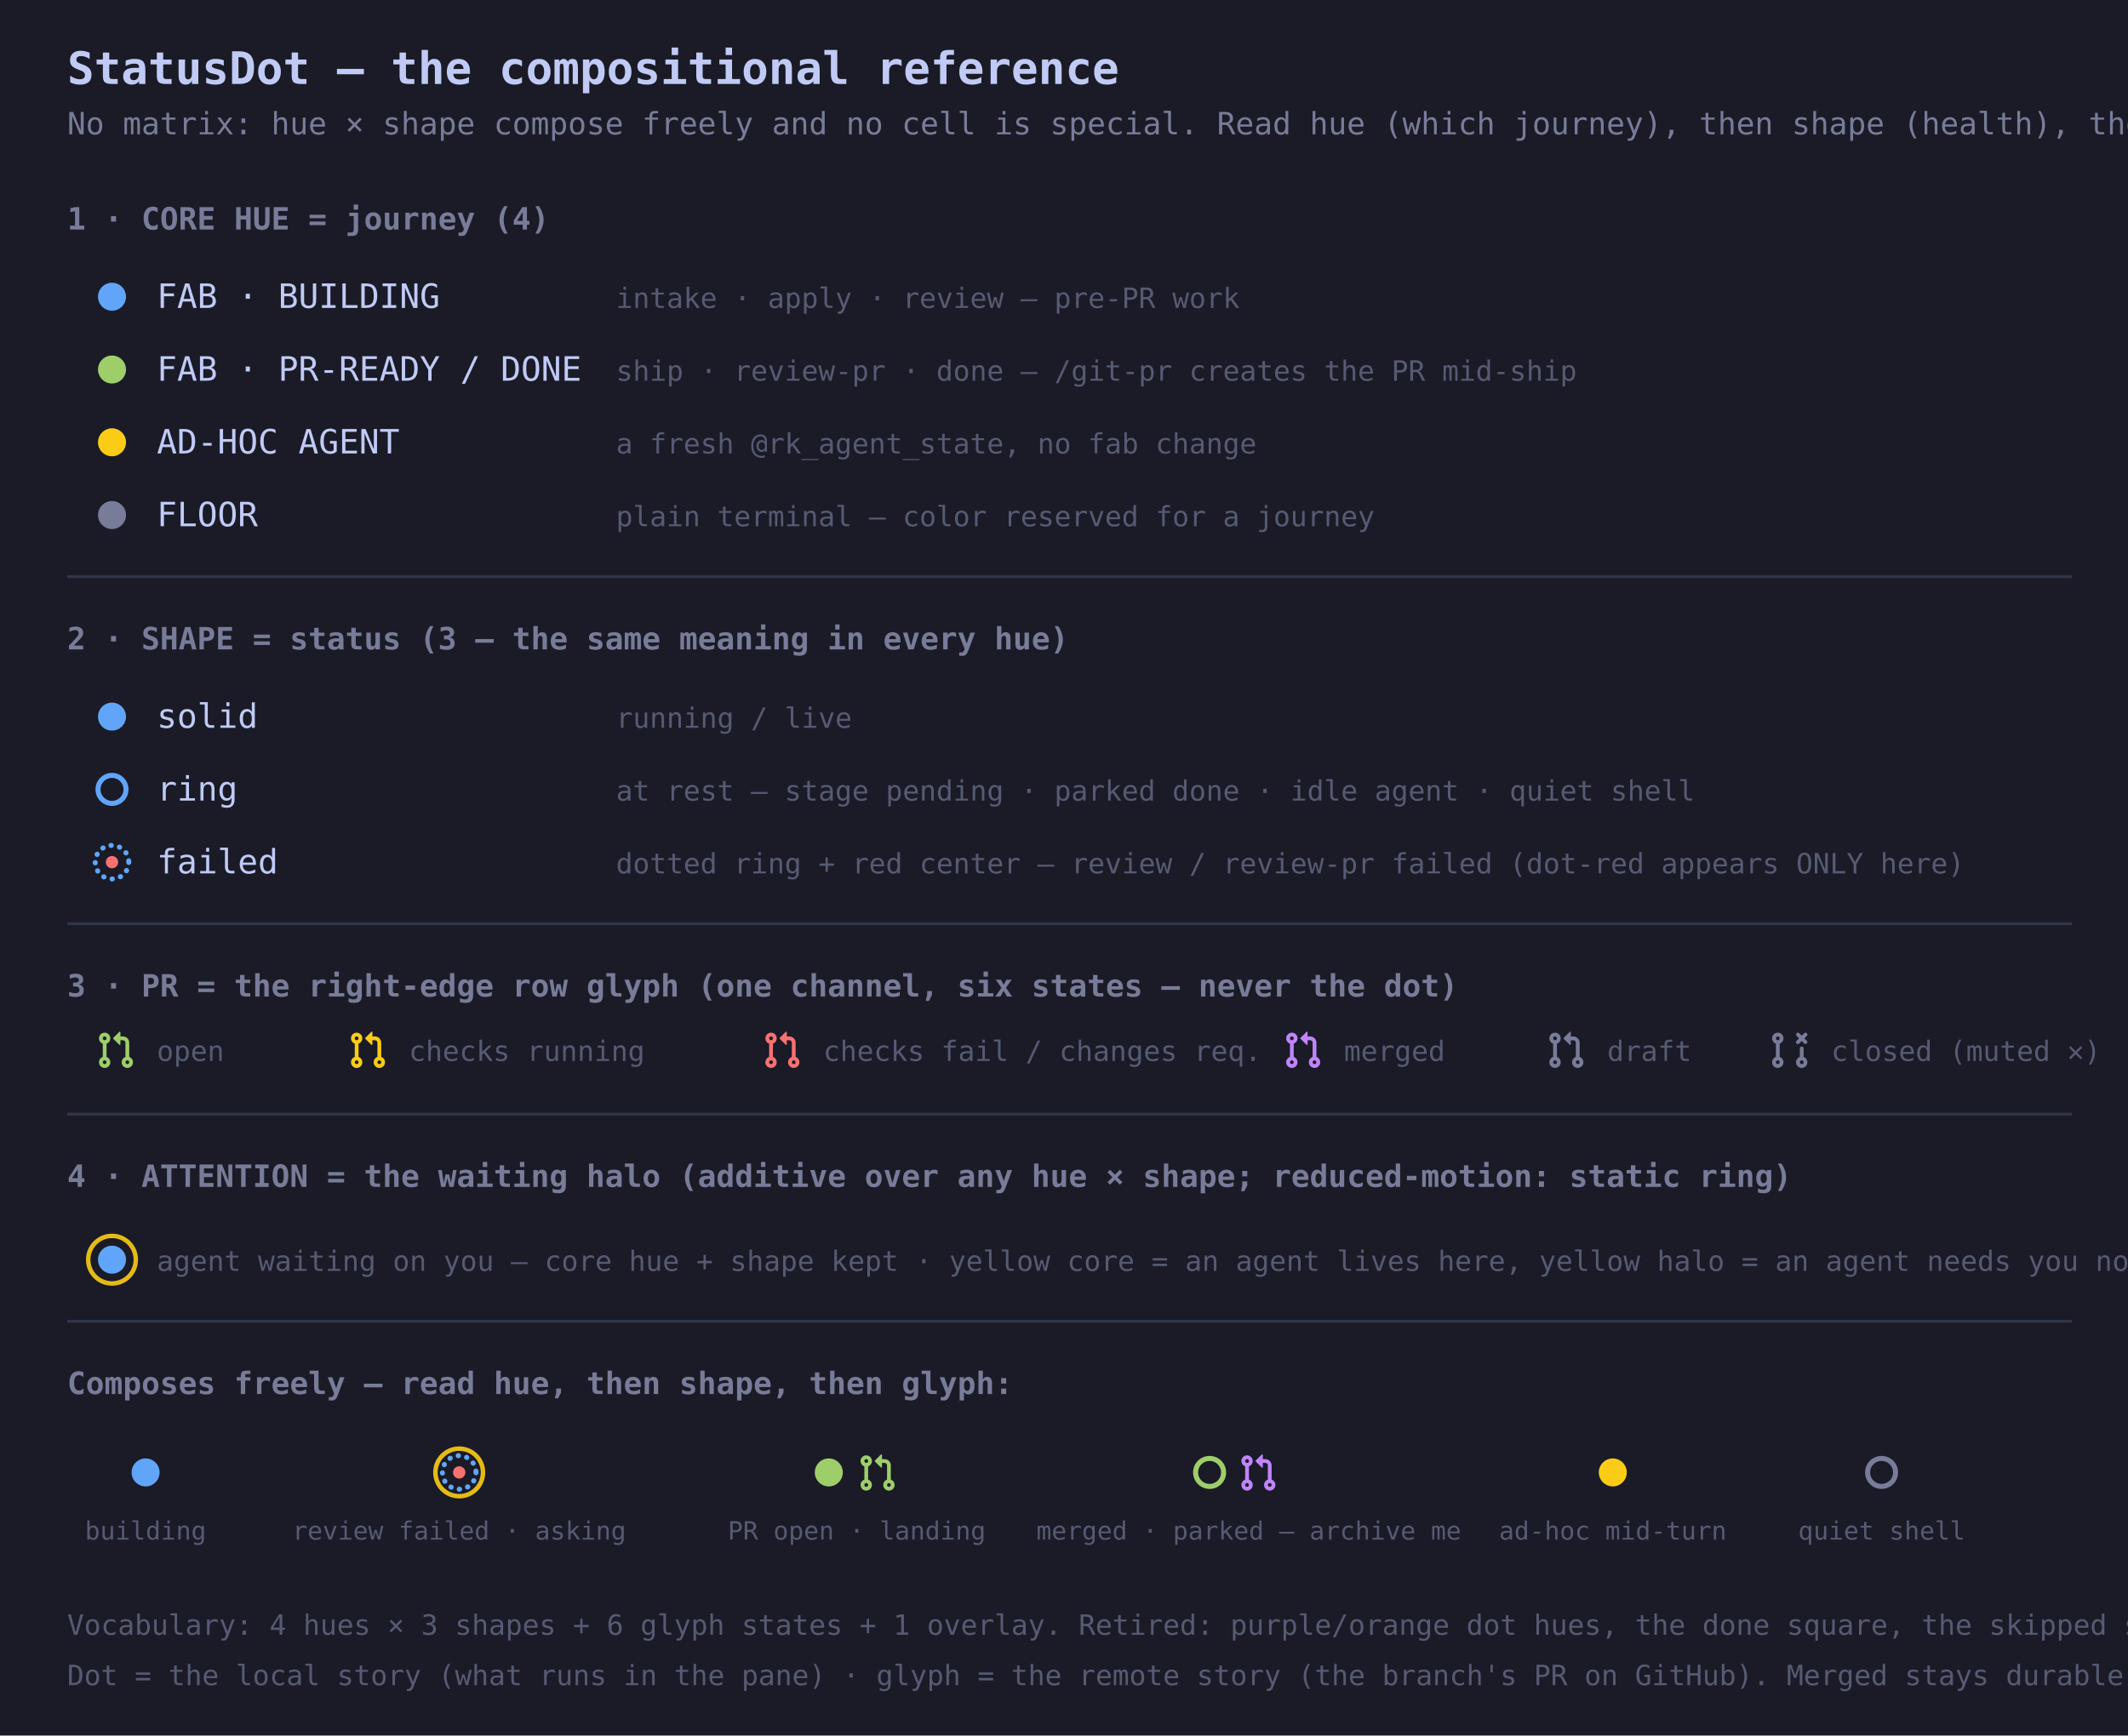
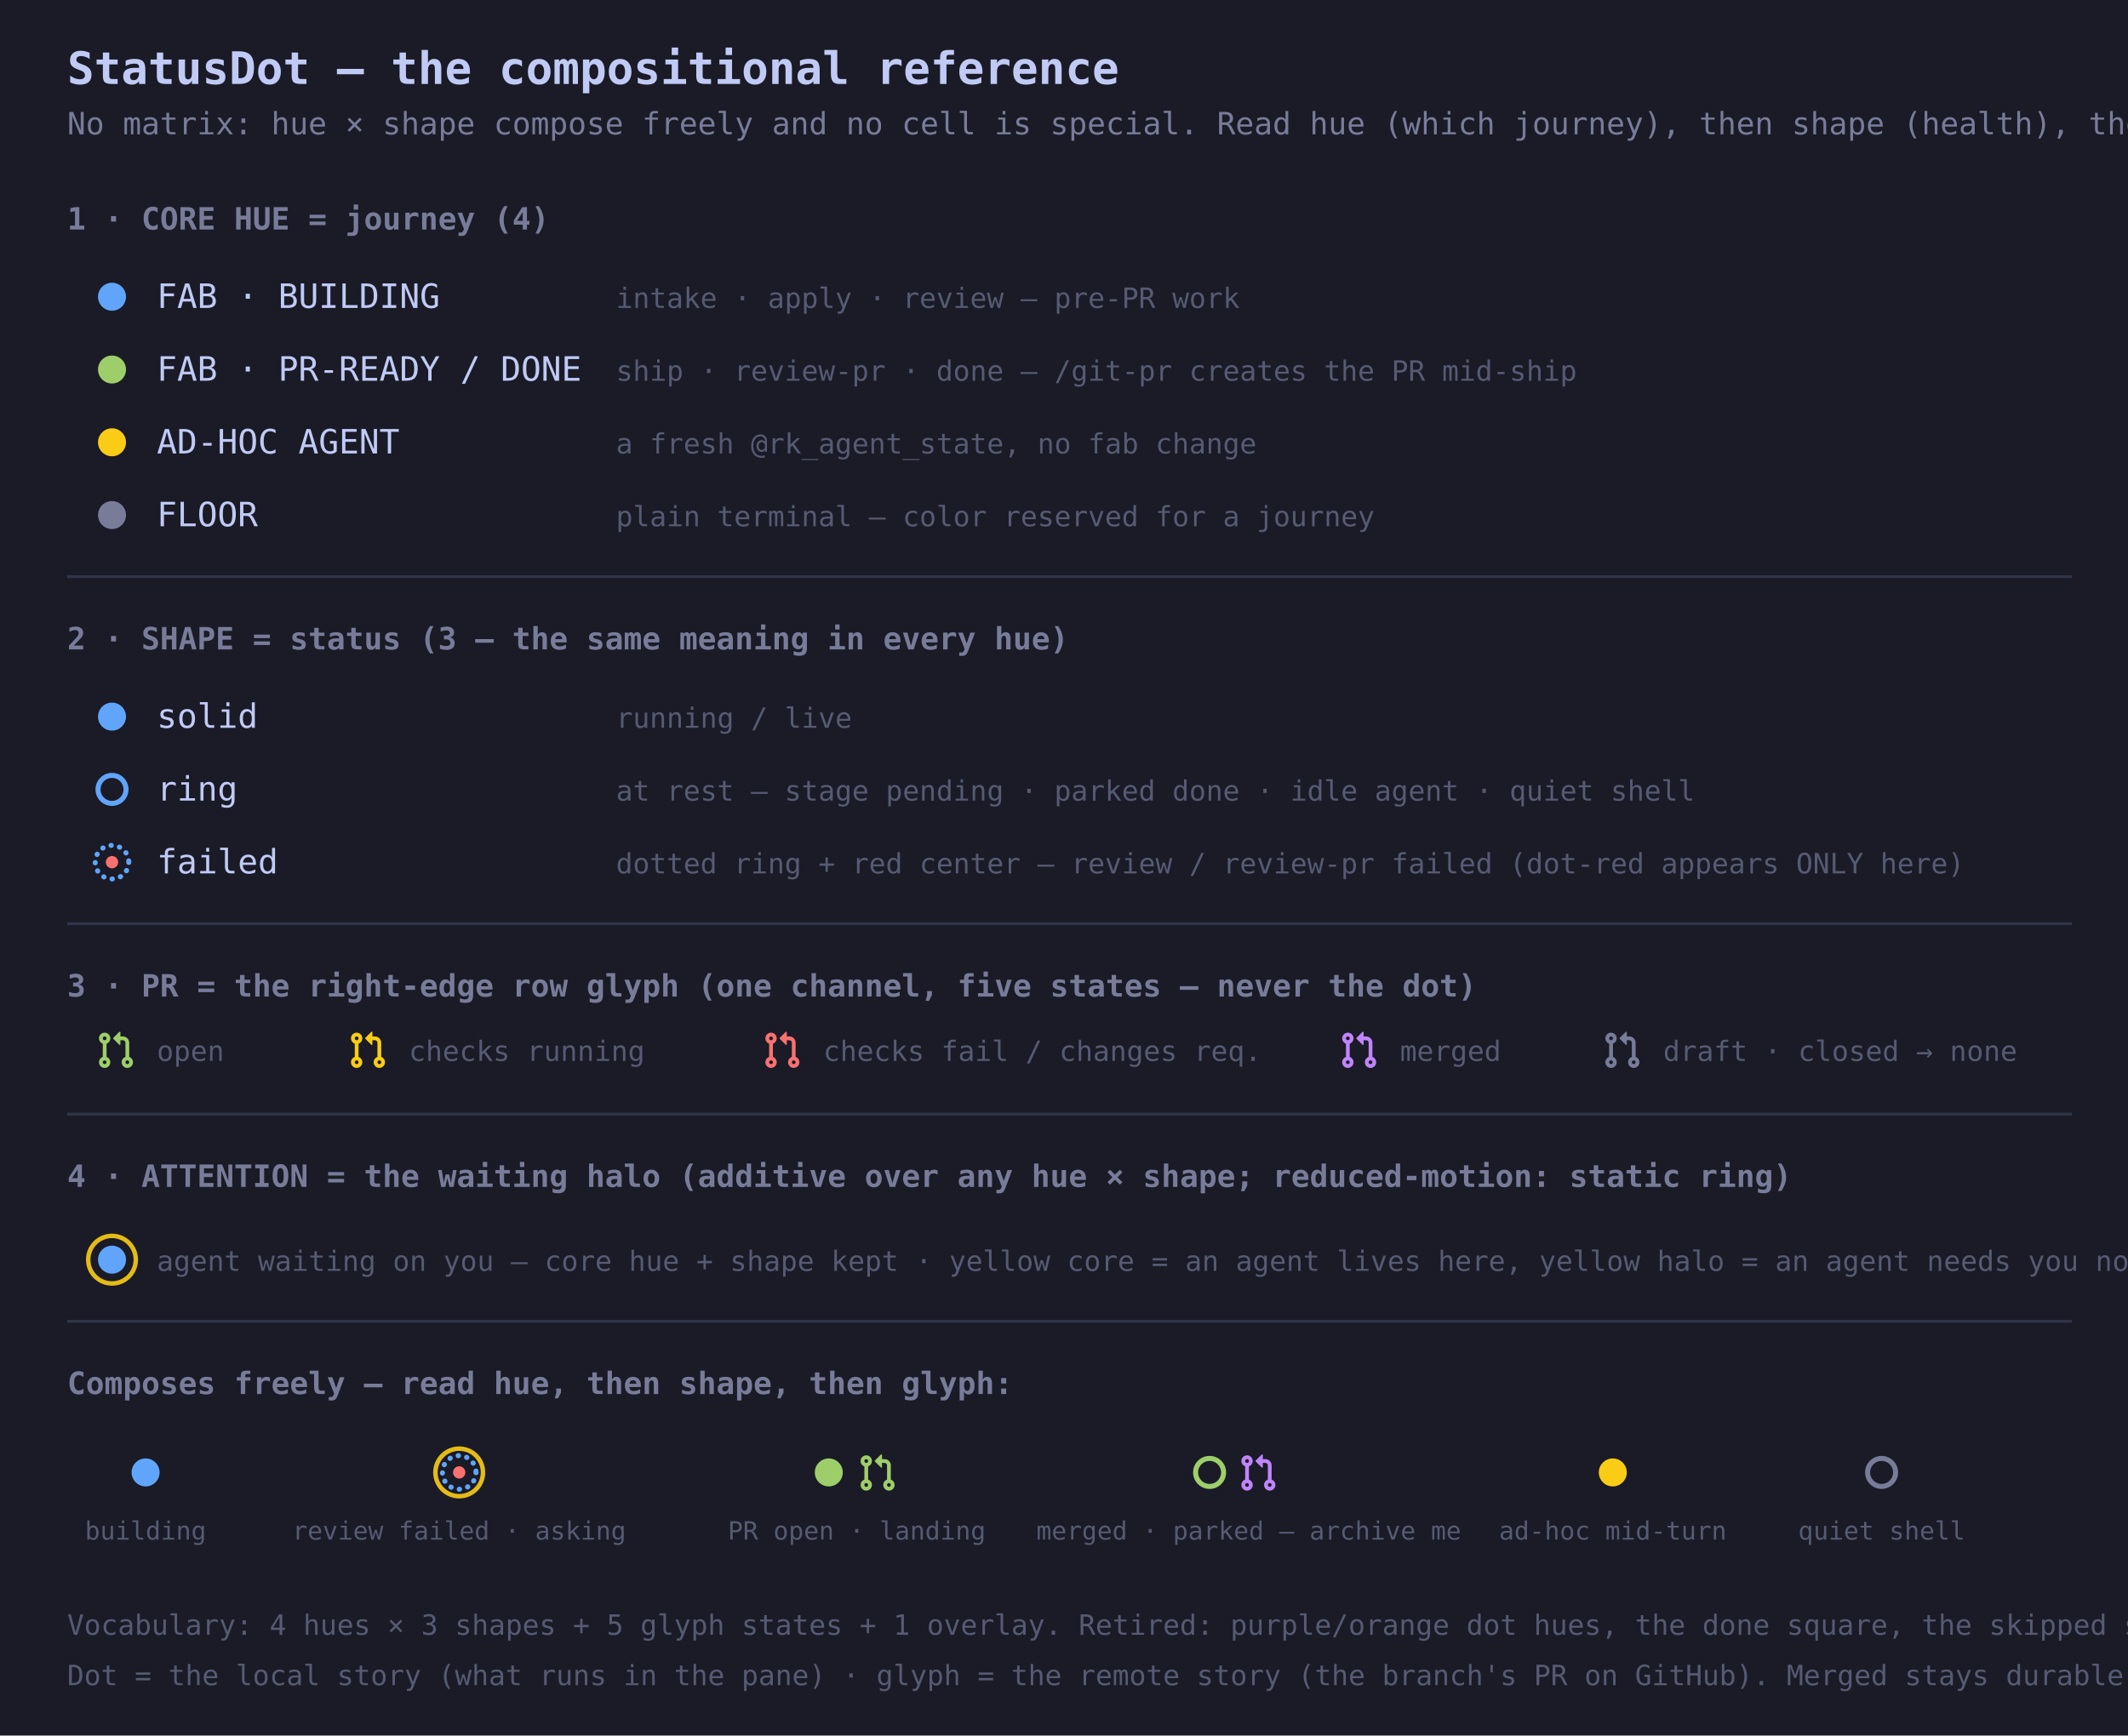
<svg xmlns="http://www.w3.org/2000/svg" width="760" height="620" viewBox="0 0 760 620" font-family="ui-monospace, SFMono-Regular, Menlo, Consolas, monospace">
  <defs>
-     <path id="prClosed" d="M3.25 1A2.25 2.25 0 0 1 4 5.372v5.256a2.251 2.251 0 1 1-1.5 0V5.372A2.251 2.251 0 0 1 3.25 1Zm9.5 5.5a.75.75 0 0 1 .75.75v3.378a2.251 2.251 0 1 1-1.5 0V7.25a.75.75 0 0 1 .75-.75Zm-2.03-5.273a.75.75 0 0 1 1.06 0l.97.97.97-.97a.748.748 0 0 1 1.265.332.75.75 0 0 1-.205.729l-.97.97.97.97a.751.751 0 0 1-.018 1.042.751.751 0 0 1-1.042.018l-.97-.97-.97.97a.749.749 0 0 1-1.275-.326.749.749 0 0 1 .215-.734l.97-.97-.97-.97a.75.75 0 0 1 0-1.06ZM2.5 3.25a.75.75 0 1 0 1.5 0 .75.75 0 0 0-1.5 0ZM3.25 12a.75.75 0 1 0 0 1.5.75.75 0 0 0 0-1.5Zm9.5 0a.75.75 0 1 0 0 1.5.75.75 0 0 0 0-1.5Z" />
    <path id="pr" d="M1.5 3.25a2.25 2.25 0 1 1 3 2.122v5.256a2.251 2.251 0 1 1-1.5 0V5.372A2.25 2.25 0 0 1 1.5 3.25Zm5.677-.177L9.573.677A.25.25 0 0 1 10 .854V2.5h1A2.5 2.5 0 0 1 13.5 5v5.628a2.251 2.251 0 1 1-1.5 0V5a1 1 0 0 0-1-1h-1v1.646a.25.25 0 0 1-.427.177L7.177 3.427a.25.25 0 0 1 0-.354ZM3.75 2.5a.75.75 0 1 0 0 1.5.75.75 0 0 0 0-1.5Zm0 9.5a.75.75 0 1 0 0 1.5.75.75 0 0 0 0-1.5Zm8.25.75a.75.75 0 1 0 1.5 0 .75.75 0 0 0-1.5 0Z" />
  </defs>
  <rect x="0" y="0" width="760" height="620" fill="#1a1b26" />
  <text x="24" y="30" font-size="16" font-weight="700" fill="#c0caf5">StatusDot — the compositional reference</text>
  <text x="24" y="48" font-size="11" fill="#787c99">No matrix: hue × shape compose freely and no cell is special. Read hue (which journey), then shape (health), then glyph (PR).</text>
  <text x="24" y="82" font-size="11" font-weight="700" fill="#787c99">1 · CORE HUE = journey (4)</text>
  <circle cx="40" cy="106" r="5" fill="#60a5fa" />
  <text x="56" y="110" font-size="12" fill="#c0caf5">FAB · BUILDING</text>
  <text x="220" y="110" font-size="10" fill="#565a73">intake · apply · review — pre-PR work</text>
  <circle cx="40" cy="132" r="5" fill="#9ece6a" />
  <text x="56" y="136" font-size="12" fill="#c0caf5">FAB · PR-READY / DONE</text>
  <text x="220" y="136" font-size="10" fill="#565a73">ship · review-pr · done — /git-pr creates the PR mid-ship</text>
  <circle cx="40" cy="158" r="5" fill="#facc15" />
  <text x="56" y="162" font-size="12" fill="#c0caf5">AD-HOC AGENT</text>
  <text x="220" y="162" font-size="10" fill="#565a73">a fresh @rk_agent_state, no fab change</text>
  <circle cx="40" cy="184" r="5" fill="#787c99" />
  <text x="56" y="188" font-size="12" fill="#c0caf5">FLOOR</text>
  <text x="220" y="188" font-size="10" fill="#565a73">plain terminal — color reserved for a journey</text>
  <line x1="24" y1="206" x2="740" y2="206" stroke="#2f3549" stroke-width="1" />
  <text x="24" y="232" font-size="11" font-weight="700" fill="#787c99">2 · SHAPE = status (3 — the same meaning in every hue)</text>
  <circle cx="40" cy="256" r="5" fill="#60a5fa" />
  <text x="56" y="260" font-size="12" fill="#c0caf5">solid</text>
  <text x="220" y="260" font-size="10" fill="#565a73">running / live</text>
  <circle cx="40" cy="282" r="5" fill="none" stroke="#60a5fa" stroke-width="1.8" />
  <text x="56" y="286" font-size="12" fill="#c0caf5">ring</text>
  <text x="220" y="286" font-size="10" fill="#565a73">at rest — stage pending · parked done · idle agent · quiet shell</text>
  <circle cx="40" cy="308" r="6" fill="none" stroke="#60a5fa" stroke-width="1.8" stroke-linecap="round" stroke-dasharray="0.1 3" />
  <circle cx="40" cy="308" r="2.2" fill="#f87171" />
  <text x="56" y="312" font-size="12" fill="#c0caf5">failed</text>
  <text x="220" y="312" font-size="10" fill="#565a73">dotted ring + red center — review / review-pr failed (dot-red appears ONLY here)</text>
  <line x1="24" y1="330" x2="740" y2="330" stroke="#2f3549" stroke-width="1" />
-   <text x="24" y="356" font-size="11" font-weight="700" fill="#787c99">3 · PR = the right-edge row glyph (one channel, six states — never the dot)</text>
+   <text x="24" y="356" font-size="11" font-weight="700" fill="#787c99">3 · PR = the right-edge row glyph (one channel, five states — never the dot)</text>
  <g fill="#9ece6a" transform="translate(34,368) scale(0.9)">
    <use href="#pr" />
  </g>
  <text x="56" y="379" font-size="10" fill="#565a73">open</text>
  <g fill="#facc15" transform="translate(124,368) scale(0.9)">
    <use href="#pr" />
  </g>
  <text x="146" y="379" font-size="10" fill="#565a73">checks running</text>
  <g fill="#f87171" transform="translate(272,368) scale(0.9)">
    <use href="#pr" />
  </g>
  <text x="294" y="379" font-size="10" fill="#565a73">checks fail / changes req.</text>
-   <g fill="#c084fc" transform="translate(458,368) scale(0.9)">
+   <g fill="#c084fc" transform="translate(478,368) scale(0.9)">
    <use href="#pr" />
  </g>
-   <text x="480" y="379" font-size="10" fill="#565a73">merged</text>
-   <g fill="#787c99" transform="translate(552,368) scale(0.9)">
+   <text x="500" y="379" font-size="10" fill="#565a73">merged</text>
+   <g fill="#787c99" transform="translate(572,368) scale(0.9)">
    <use href="#pr" />
  </g>
-   <text x="574" y="379" font-size="10" fill="#565a73">draft</text>
-   <g fill="#787c99" transform="translate(632,368) scale(0.9)">
-     <use href="#prClosed" />
-   </g>
-   <text x="654" y="379" font-size="10" fill="#565a73">closed (muted ✕)</text>
+   <text x="594" y="379" font-size="10" fill="#565a73">draft · closed → none</text>
  <line x1="24" y1="398" x2="740" y2="398" stroke="#2f3549" stroke-width="1" />
  <text x="24" y="424" font-size="11" font-weight="700" fill="#787c99">4 · ATTENTION = the waiting halo (additive over any hue × shape; reduced-motion: static ring)</text>
  <circle cx="40" cy="450" r="8.5" fill="none" stroke="#facc15" stroke-width="1.6" opacity="0.9" />
  <circle cx="40" cy="450" r="5" fill="#60a5fa" />
  <text x="56" y="454" font-size="10" fill="#565a73">agent waiting on you — core hue + shape kept · yellow core = an agent lives here, yellow halo = an agent needs you now</text>
  <line x1="24" y1="472" x2="740" y2="472" stroke="#2f3549" stroke-width="1" />
  <text x="24" y="498" font-size="11" font-weight="700" fill="#787c99">Composes freely — read hue, then shape, then glyph:</text>
  <circle cx="52" cy="526" r="5" fill="#60a5fa" />
  <text x="52" y="550" font-size="9" fill="#565a73" text-anchor="middle">building</text>
  <circle cx="164" cy="526" r="8.5" fill="none" stroke="#facc15" stroke-width="1.6" opacity="0.9" />
  <circle cx="164" cy="526" r="6" fill="none" stroke="#60a5fa" stroke-width="1.8" stroke-linecap="round" stroke-dasharray="0.1 3" />
  <circle cx="164" cy="526" r="2.2" fill="#f87171" />
  <text x="164" y="550" font-size="9" fill="#565a73" text-anchor="middle">review failed · asking</text>
  <circle cx="296" cy="526" r="5" fill="#9ece6a" />
  <g fill="#9ece6a" transform="translate(306,519) scale(0.9)">
    <use href="#pr" />
  </g>
  <text x="306" y="550" font-size="9" fill="#565a73" text-anchor="middle">PR open · landing</text>
  <circle cx="432" cy="526" r="5" fill="none" stroke="#9ece6a" stroke-width="1.8" />
  <g fill="#c084fc" transform="translate(442,519) scale(0.9)">
    <use href="#pr" />
  </g>
  <text x="446" y="550" font-size="9" fill="#565a73" text-anchor="middle">merged · parked — archive me</text>
  <circle cx="576" cy="526" r="5" fill="#facc15" />
  <text x="576" y="550" font-size="9" fill="#565a73" text-anchor="middle">ad-hoc mid-turn</text>
  <circle cx="672" cy="526" r="5" fill="none" stroke="#787c99" stroke-width="1.8" />
  <text x="672" y="550" font-size="9" fill="#565a73" text-anchor="middle">quiet shell</text>
-   <text x="24" y="584" font-size="10" fill="#565a73">Vocabulary: 4 hues × 3 shapes + 6 glyph states + 1 overlay. Retired: purple/orange dot hues, the done square, the skipped shape/column.</text>
+   <text x="24" y="584" font-size="10" fill="#565a73">Vocabulary: 4 hues × 3 shapes + 5 glyph states + 1 overlay. Retired: purple/orange dot hues, the done square, the skipped shape/column.</text>
  <text x="24" y="602" font-size="10" fill="#565a73">Dot = the local story (what runs in the pane) · glyph = the remote story (the branch's PR on GitHub). Merged stays durable via the state-all derivation (D2).</text>
</svg>
